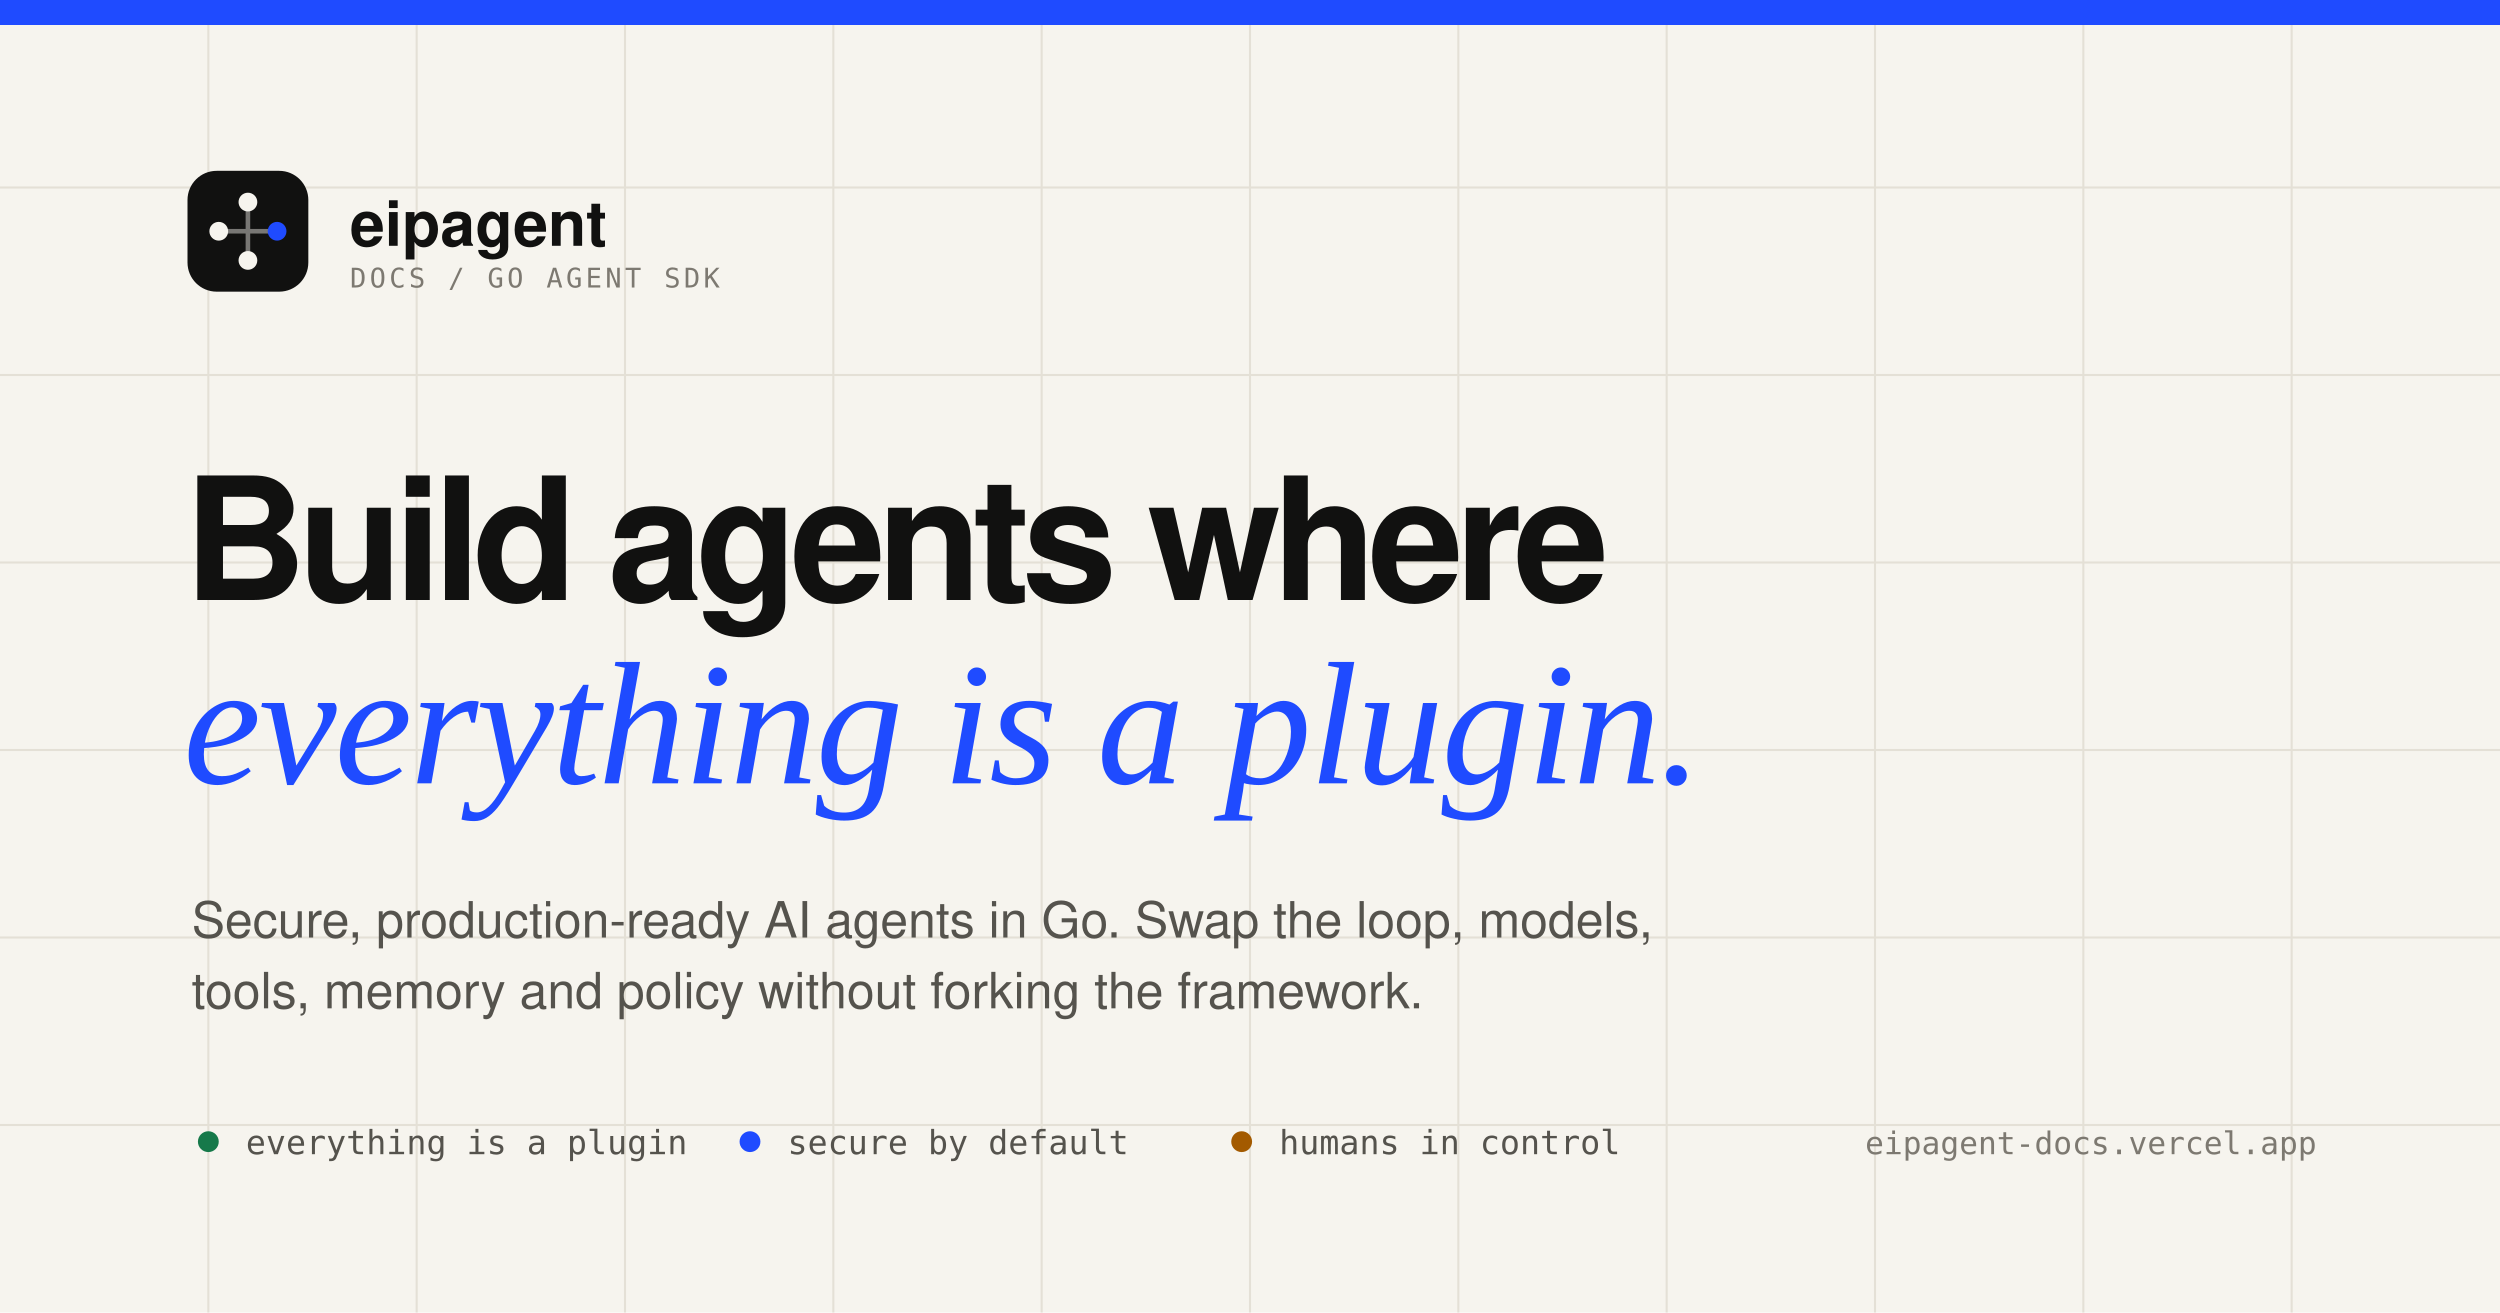
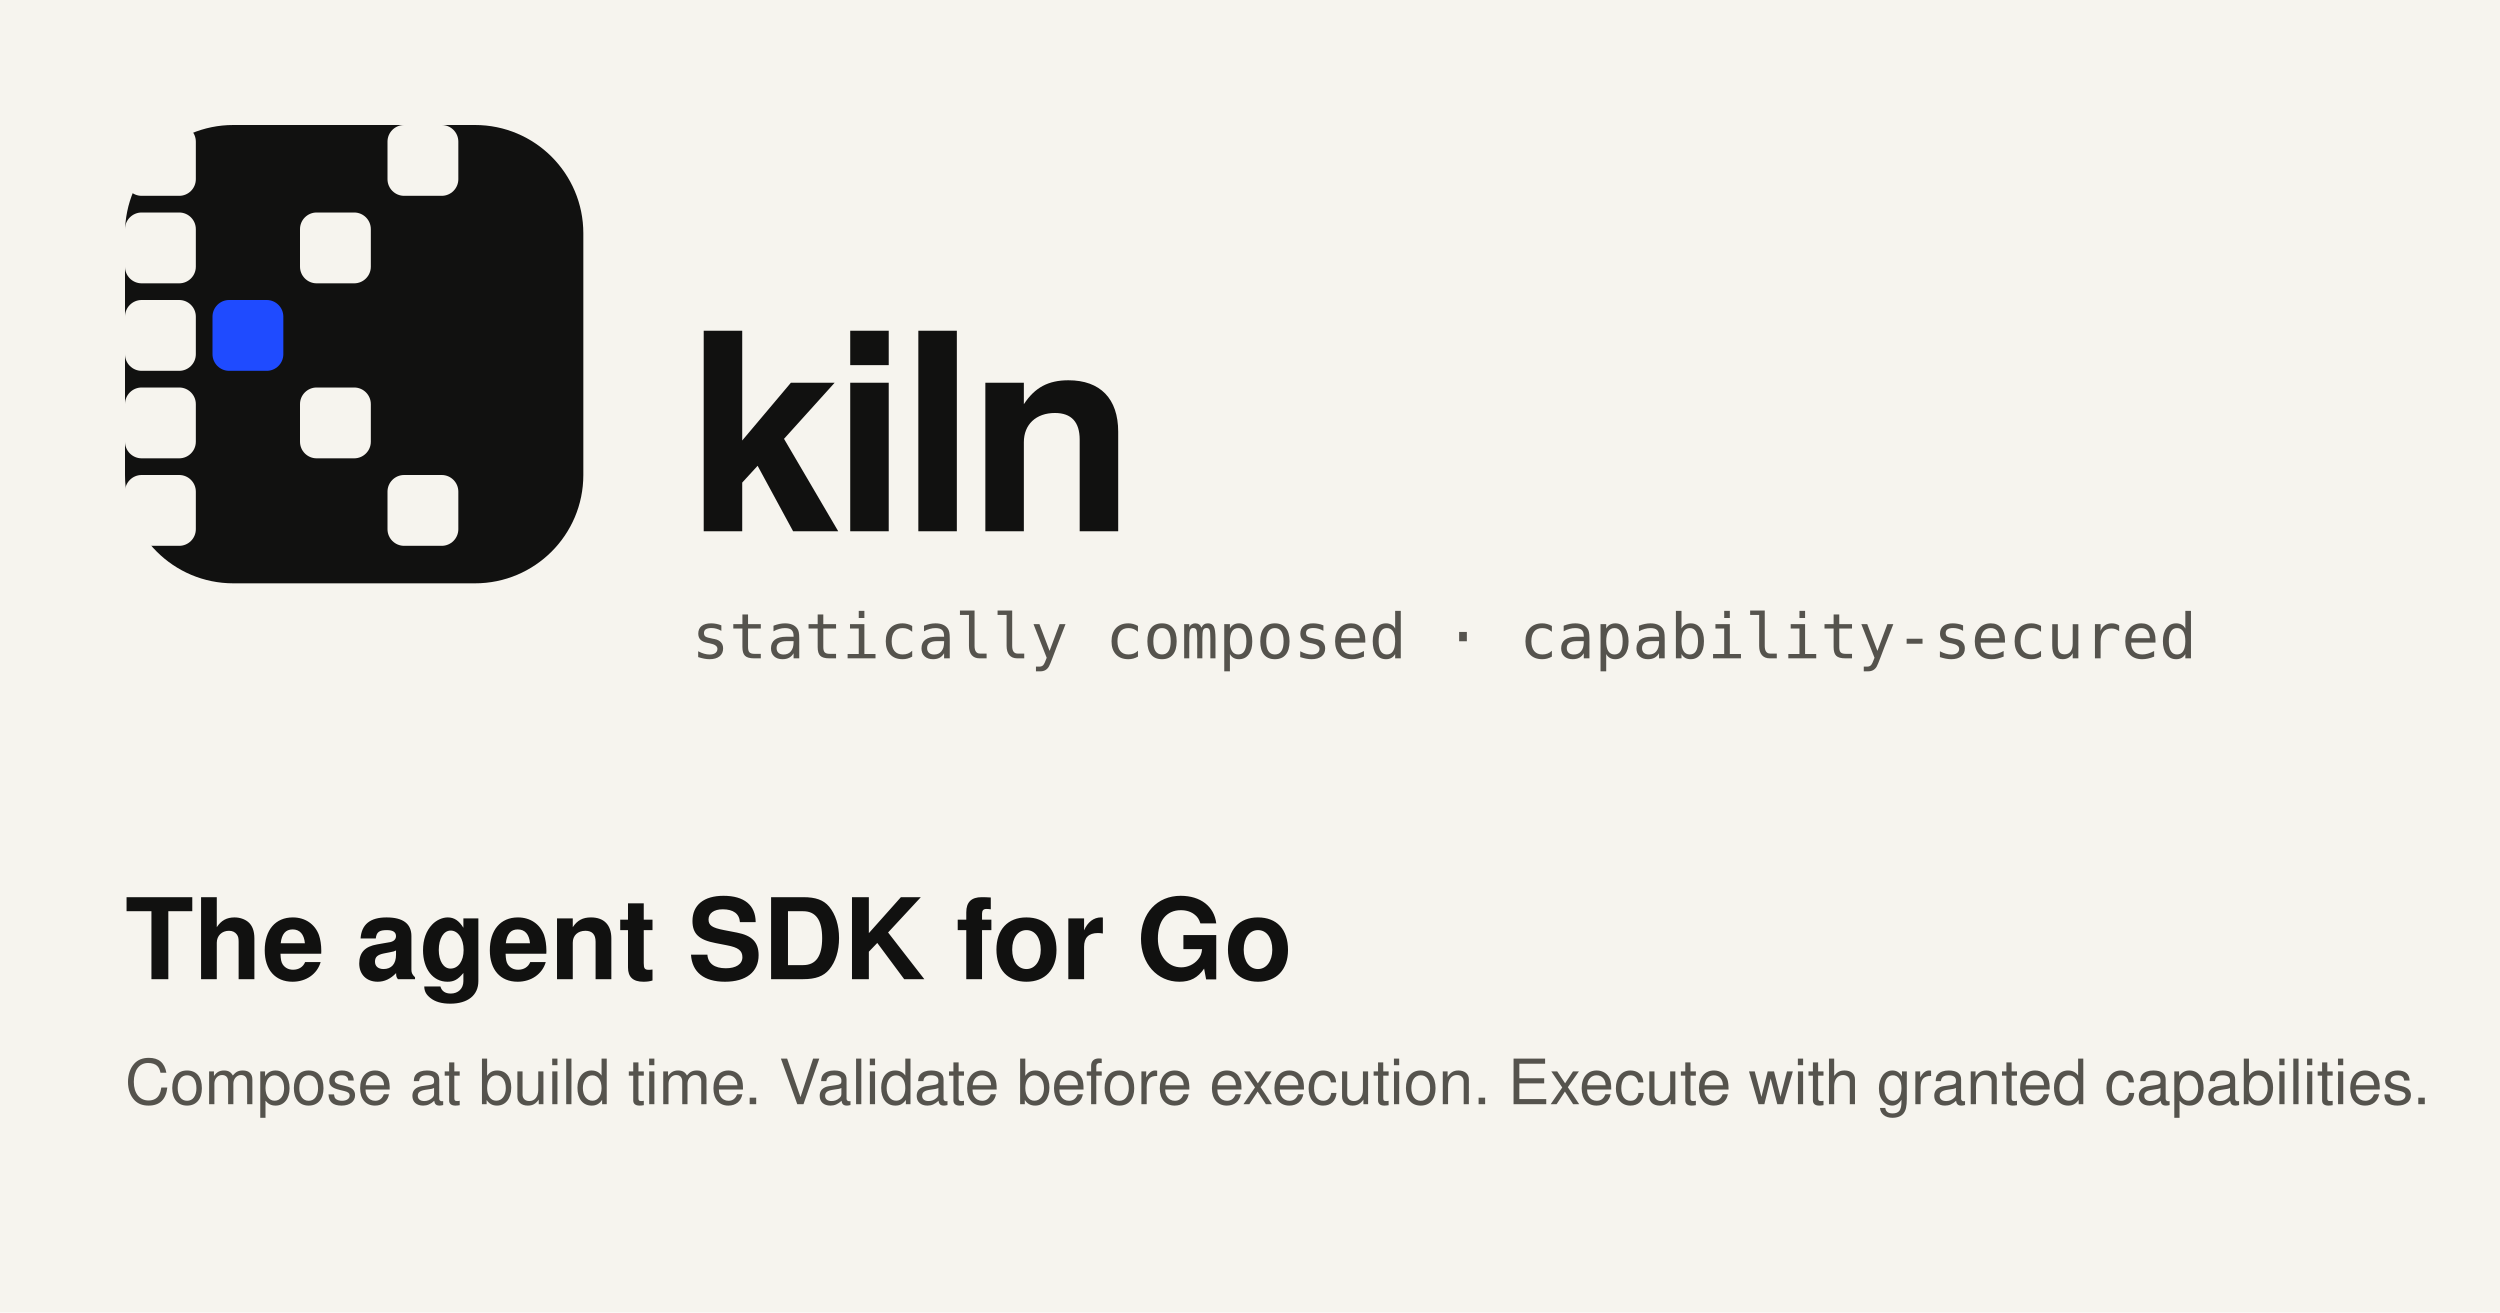
- <svg xmlns="http://www.w3.org/2000/svg" width="1200" height="630" viewBox="0 0 1200 630">
+ <svg xmlns="http://www.w3.org/2000/svg" viewBox="0 0 1200 630" role="img" aria-label="kiln">
  <rect width="1200" height="630" fill="#f6f4ee" />
-   <g stroke="#e4e0d6" stroke-width="1">
-     <path d="M0 90H1200M0 180H1200M0 270H1200M0 360H1200M0 450H1200M0 540H1200" />
-     <path d="M100 0V630M200 0V630M300 0V630M400 0V630M500 0V630M600 0V630M700 0V630M800 0V630M900 0V630M1000 0V630M1100 0V630" />
-   </g>
-   <rect x="0" y="0" width="1200" height="12" fill="#1f4bff" />
-   <g transform="translate(90 82)">
-     <rect width="58" height="58" rx="14" fill="#111110" />
-     <path d="M29 15v28M15 29h28" stroke="#f6f4ee" stroke-width="2.2" stroke-linecap="round" opacity=".45" />
-     <circle cx="29" cy="15" r="4.5" fill="#f6f4ee" />
-     <circle cx="29" cy="43" r="4.5" fill="#f6f4ee" />
-     <circle cx="15" cy="29" r="4.5" fill="#f6f4ee" />
-     <circle cx="43" cy="29" r="4.5" fill="#1f4bff" />
-     <text x="78" y="36" font-family="Helvetica Neue, Helvetica, Arial" font-size="30" font-weight="700" fill="#111110">eipagent</text>
-     <text x="78" y="56" font-family="Menlo, monospace" font-size="13" fill="#7d7971" letter-spacing="1.6">DOCS / GO AGENT SDK</text>
-   </g>
-   <text x="88" y="288" font-family="Helvetica Neue, Helvetica, Arial" font-size="82" font-weight="700" letter-spacing="-4" fill="#111110">Build agents where</text>
-   <text x="88" y="376" font-family="Georgia, Times New Roman, serif" font-size="84" font-style="italic" letter-spacing="-1" fill="#1f4bff">everything is a plugin.</text>
-   <text x="92" y="450" font-family="Helvetica Neue, Helvetica, Arial" font-size="24" fill="#55534d">Secure, production-ready AI agents in Go. Swap the loop, models,</text>
-   <text x="92" y="484" font-family="Helvetica Neue, Helvetica, Arial" font-size="24" fill="#55534d">tools, memory and policy without forking the framework.</text>
-   <g font-family="Menlo, monospace" font-size="16" fill="#55534d">
-     <circle cx="100" cy="548" r="5" fill="#16794a" />
-     <text x="118" y="554">everything is a plugin</text>
-     <circle cx="360" cy="548" r="5" fill="#1f4bff" />
-     <text x="378" y="554">secure by default</text>
-     <circle cx="596" cy="548" r="5" fill="#a35a00" />
-     <text x="614" y="554">humans in control</text>
-   </g>
-   <text x="1112" y="554" text-anchor="end" font-family="Menlo, monospace" font-size="15" fill="#7d7971">eipagent-docs.vercel.app</text>
+   <rect x="60" y="60" width="220" height="220" rx="52" fill="#111110" />
+   <rect x="60" y="60" width="34" height="34" rx="8" fill="#f6f4ee" />
+   <rect x="60" y="102" width="34" height="34" rx="8" fill="#f6f4ee" />
+   <rect x="60" y="144" width="34" height="34" rx="8" fill="#f6f4ee" />
+   <rect x="60" y="186" width="34" height="34" rx="8" fill="#f6f4ee" />
+   <rect x="60" y="228" width="34" height="34" rx="8" fill="#f6f4ee" />
+   <rect x="186" y="60" width="34" height="34" rx="8" fill="#f6f4ee" />
+   <rect x="144" y="102" width="34" height="34" rx="8" fill="#f6f4ee" />
+   <rect x="144" y="186" width="34" height="34" rx="8" fill="#f6f4ee" />
+   <rect x="186" y="228" width="34" height="34" rx="8" fill="#f6f4ee" />
+   <rect x="102" y="144" width="34" height="34" rx="8" fill="#1f4bff" />
+   <text x="330" y="255" font-family="ui-sans-serif, -apple-system, Segoe UI, Helvetica, Arial, sans-serif" font-size="132" font-weight="700" letter-spacing="-4" fill="#111110">kiln</text>
+   <text x="332" y="316" font-family="ui-monospace, SFMono-Regular, Menlo, monospace" font-size="30" fill="#55534d">statically composed · capability-secured</text>
+   <text x="60" y="470" font-family="ui-sans-serif, -apple-system, Segoe UI, Helvetica, Arial, sans-serif" font-size="54" font-weight="600" fill="#111110">The agent SDK for Go</text>
+   <text x="60" y="530" font-family="ui-sans-serif, -apple-system, Segoe UI, Helvetica, Arial, sans-serif" font-size="30" fill="#55534d">Compose at build time. Validate before execution. Execute with granted capabilities.</text>
</svg>
